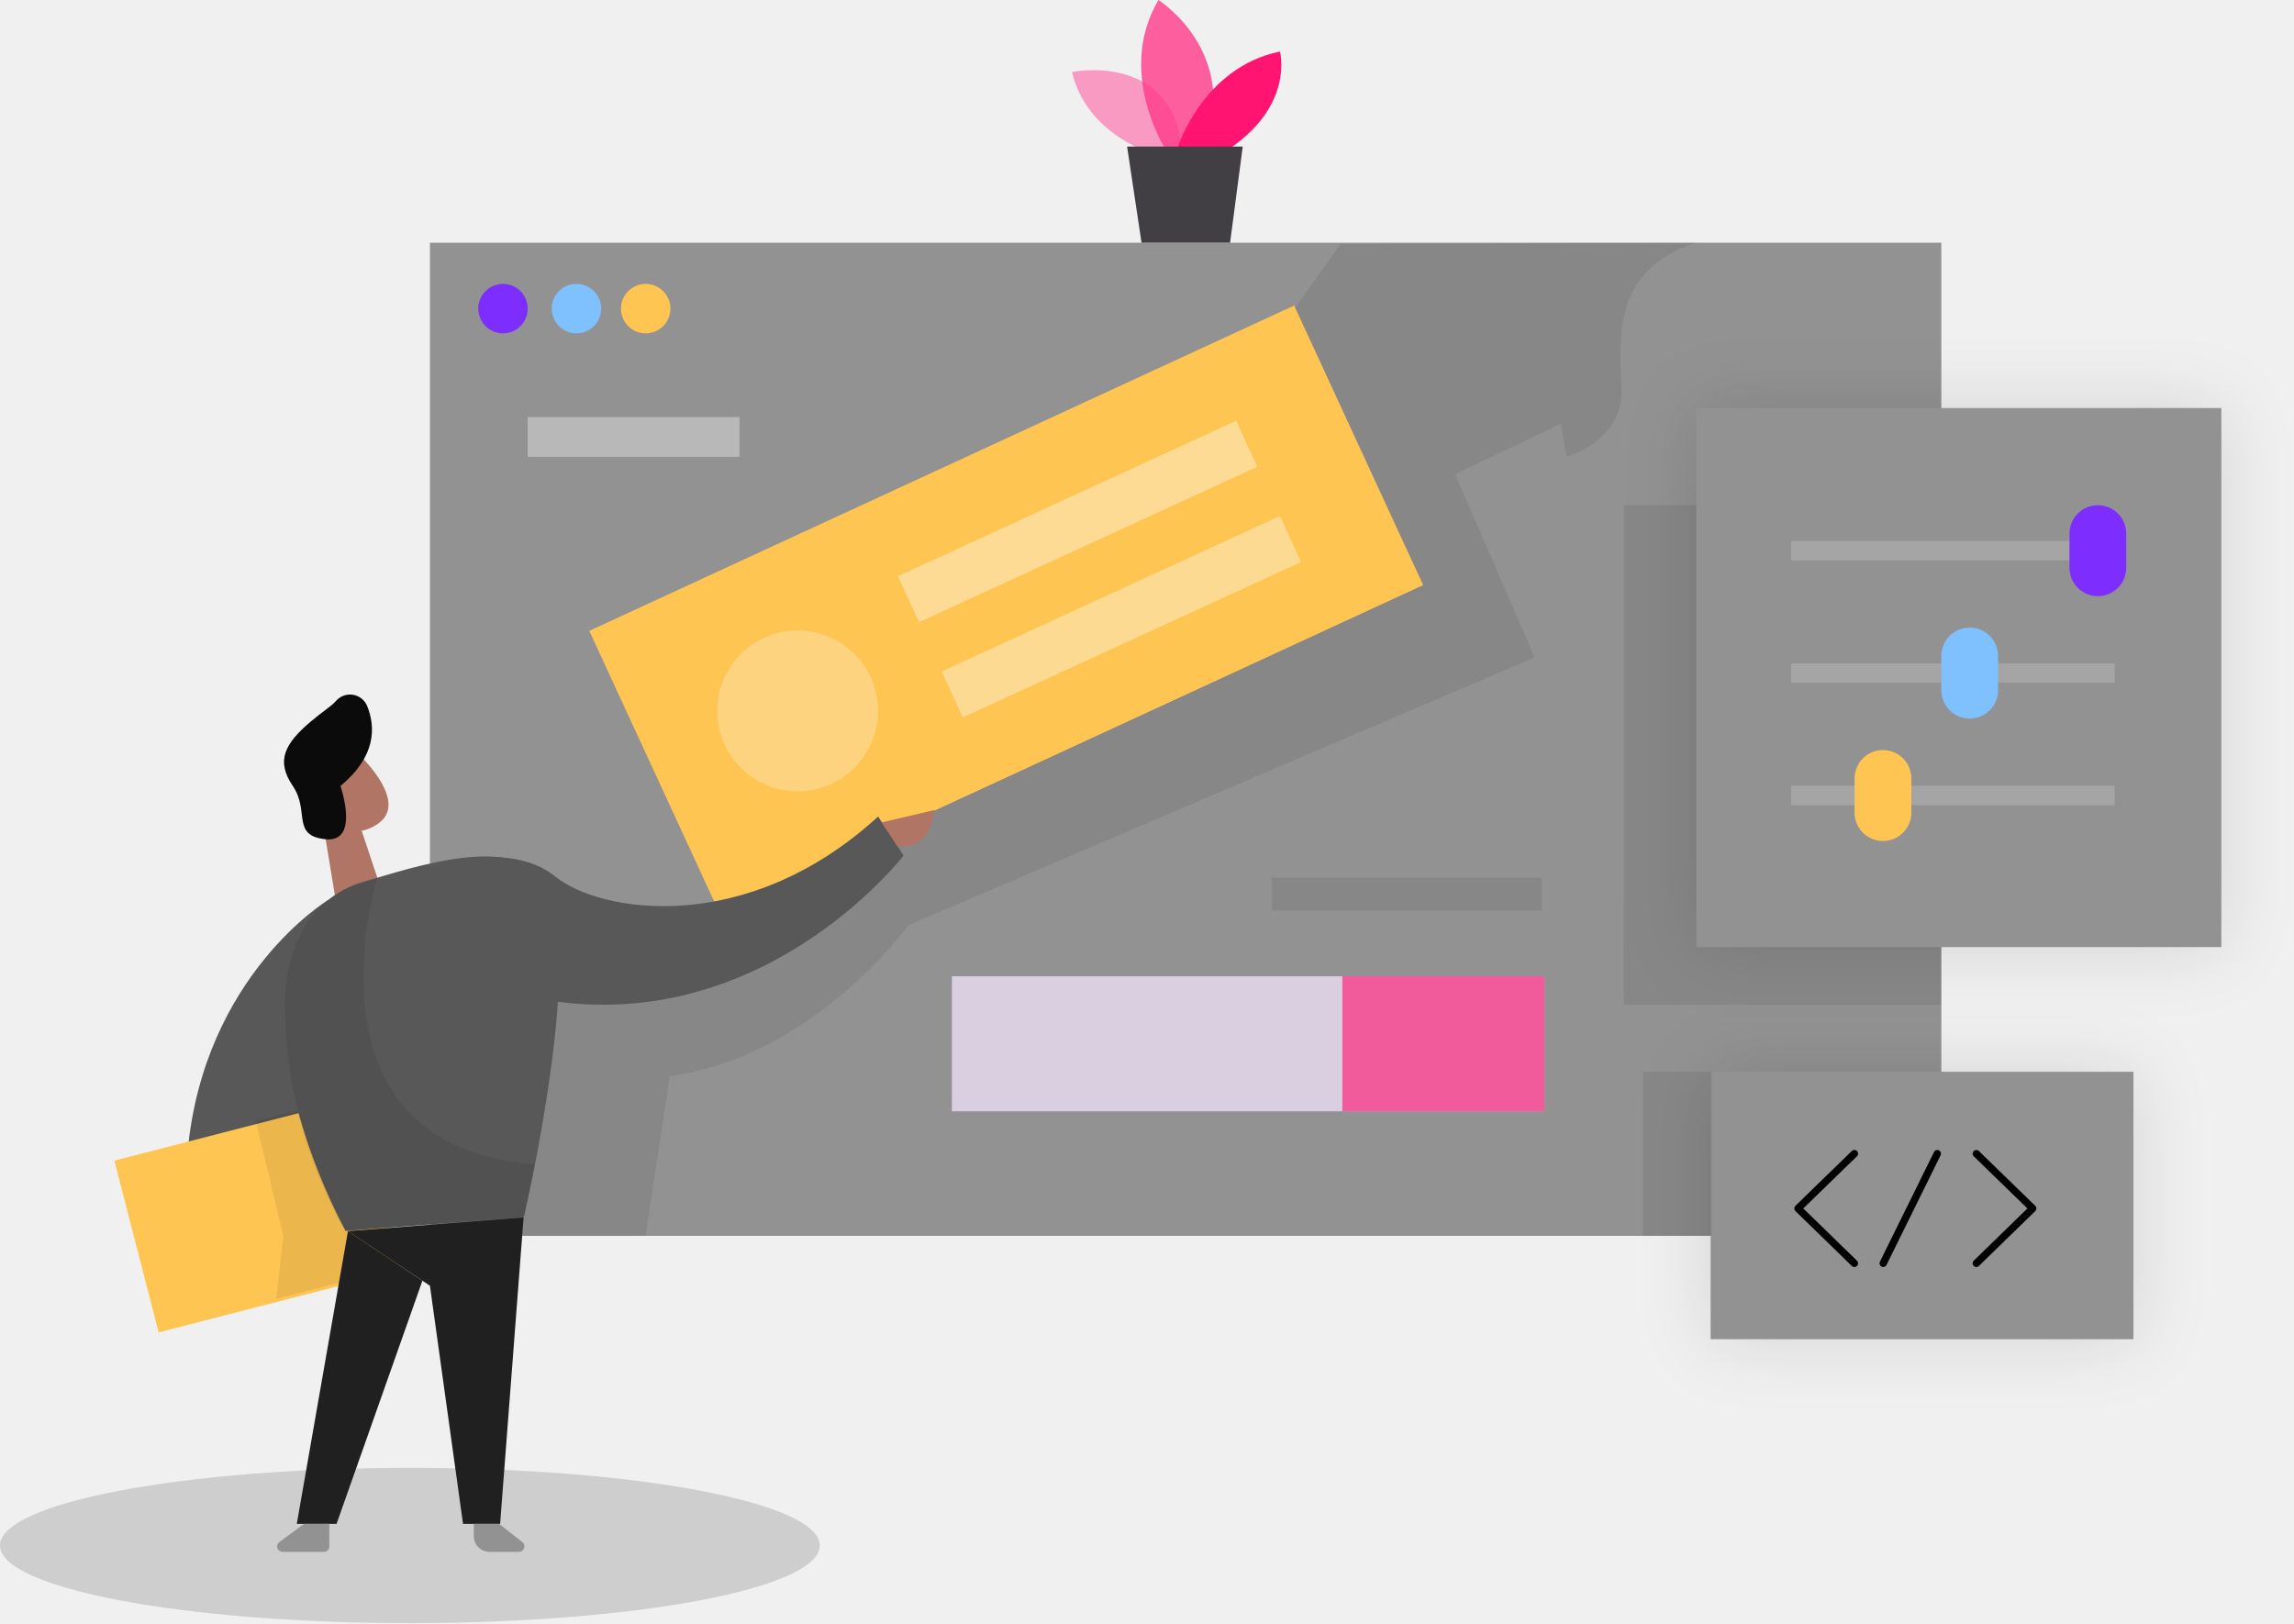
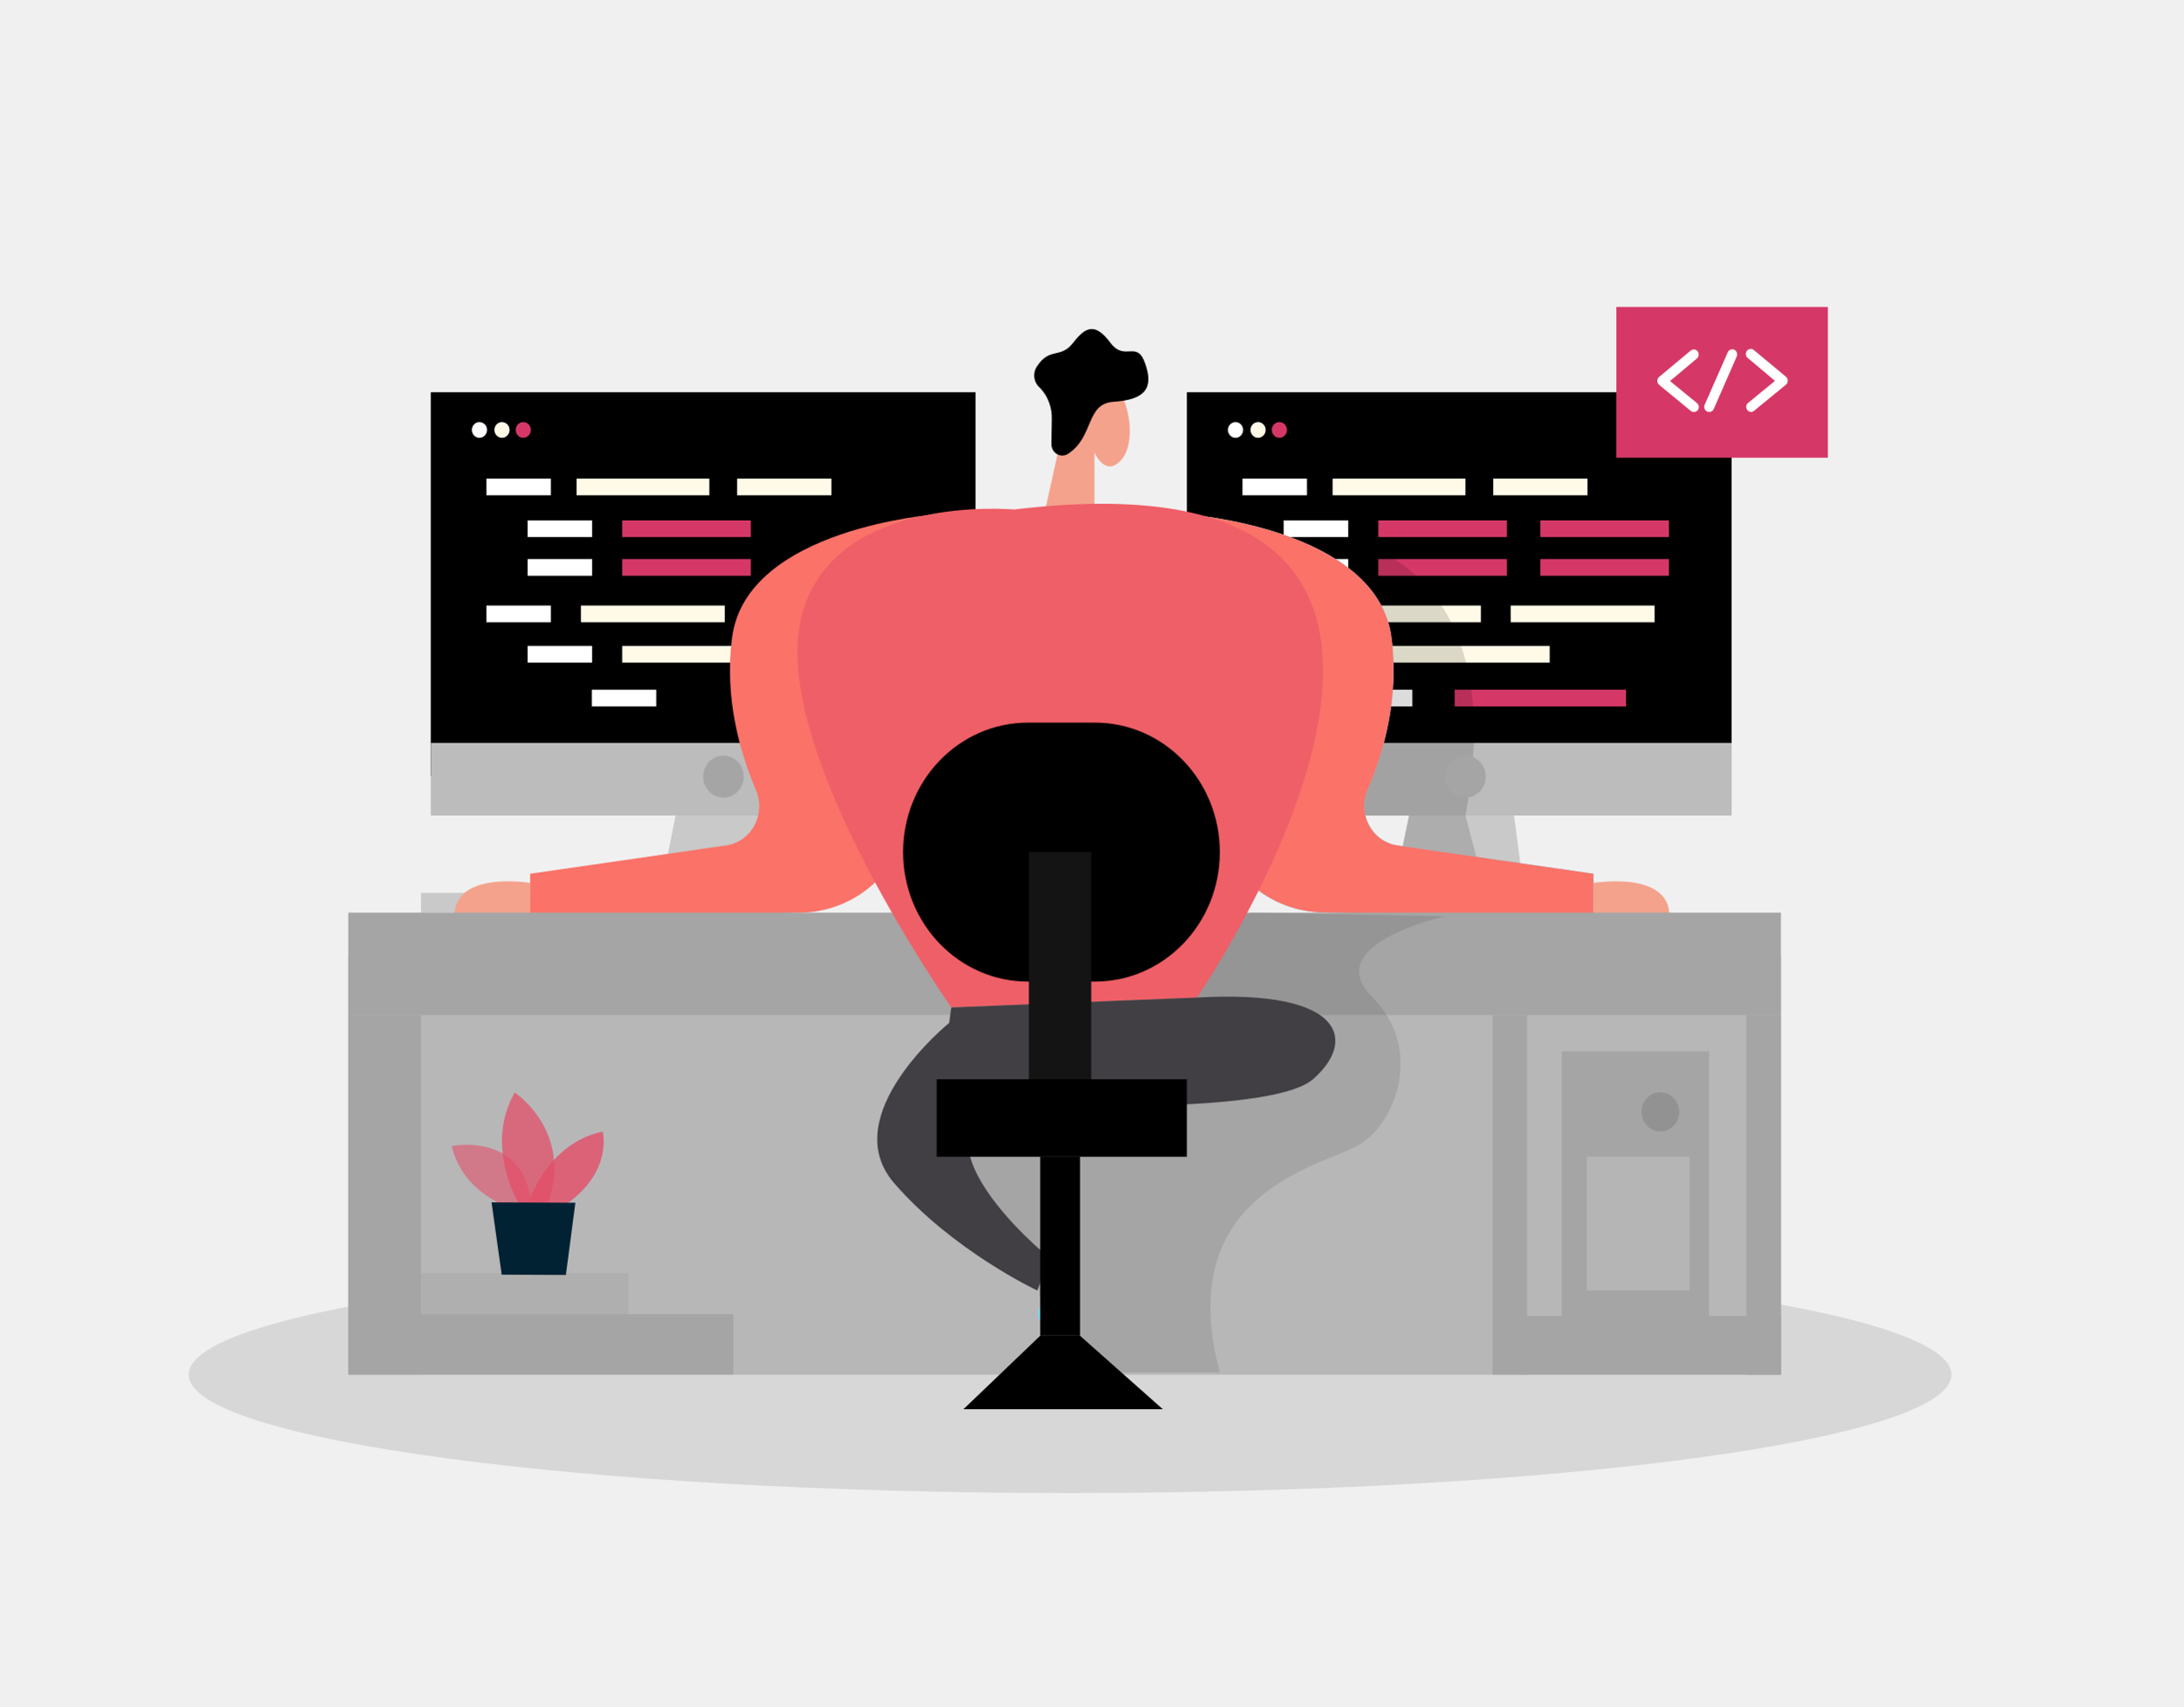
- <svg xmlns="http://www.w3.org/2000/svg" width="633" height="448" viewBox="0 0 633 448" fill="none">
-   <path opacity="0.45" d="M113.109 447.922C175.577 447.922 226.217 438.331 226.217 426.499C226.217 414.668 175.577 405.076 113.109 405.076C50.64 405.076 0 414.668 0 426.499C0 438.331 50.64 447.922 113.109 447.922Z" fill="#A3A3A3" />
-   <path d="M535.685 66.981H118.633V341.048H535.685V66.981Z" fill="#929292" />
-   <path d="M138.798 91.994C142.565 91.994 145.619 88.94 145.619 85.172C145.619 81.405 142.565 78.35 138.798 78.35C135.031 78.35 131.977 81.405 131.977 85.172C131.977 88.94 135.031 91.994 138.798 91.994Z" fill="#7D2EFF" />
-   <path d="M159.062 91.994C162.83 91.994 165.884 88.94 165.884 85.172C165.884 81.405 162.83 78.35 159.062 78.35C155.295 78.35 152.241 81.405 152.241 85.172C152.241 88.94 155.295 91.994 159.062 91.994Z" fill="#7FC1FF" />
-   <path d="M178.17 91.994C181.937 91.994 184.991 88.94 184.991 85.172C184.991 81.405 181.937 78.35 178.17 78.35C174.403 78.35 171.349 81.405 171.349 85.172C171.349 88.94 174.403 91.994 178.17 91.994Z" fill="#FFC553" />
-   <path opacity="0.08" d="M468.091 66.981L369.861 67.38L354.145 89.501L206.052 225.517L218.219 249.153L176.633 265.55H136.105L130.74 341.048H178.129L184.831 296.965C224.502 291.68 250.65 255.317 250.65 255.317L423.454 181.415L401.514 130.87L430.694 116.907L432.309 126.063C432.309 126.063 448.086 121.714 447.428 107.014C446.769 92.313 445.393 74.062 468.091 66.981Z" fill="black" />
-   <g filter="url(#filter0_d)">
-     <path d="M588.699 295.769H472.02V369.572H588.699V295.769Z" fill="#929292" />
-   </g>
-   <path opacity="0.08" d="M472.319 295.769H453.352V341.048H472.319V295.769Z" fill="black" />
-   <path d="M99.805 229.267L104.692 243.927L93.104 251.288L88.915 225.876L99.805 229.267Z" fill="#B17565" />
-   <path d="M84.947 211.714C85.554 210.32 86.5 209.099 87.698 208.163C88.897 207.228 90.31 206.606 91.809 206.354C93.309 206.102 94.847 206.229 96.285 206.723C97.724 207.216 99.016 208.061 100.045 209.18C104.971 214.446 110.915 222.844 104.194 227.392C93.882 234.373 84.428 221.408 84.428 221.408C83.634 218.196 83.815 214.822 84.947 211.714Z" fill="#B17565" />
-   <path d="M92.485 220.71C92.485 220.71 89.833 218.495 88.636 221.627C87.439 224.759 92.106 226.295 93.503 224.699C94.899 223.103 92.485 220.71 92.485 220.71Z" fill="#F4A28C" />
-   <path d="M357.103 84.32L162.608 174.095L198.21 251.238L392.705 161.464L357.103 84.32Z" fill="#FFC553" />
-   <path opacity="0.58" d="M341.105 116.116L247.77 159.009L253.6 171.696L346.934 128.804L341.105 116.116Z" fill="#FBEAC4" />
-   <path opacity="0.58" d="M353.173 142.406L259.838 185.299L265.668 197.986L359.002 155.093L353.173 142.406Z" fill="#FBE8BD" />
-   <path d="M220.094 218.356C232.343 218.356 242.273 208.425 242.273 196.175C242.273 183.925 232.343 173.994 220.094 173.994C207.845 173.994 197.915 183.925 197.915 196.175C197.915 208.425 207.845 218.356 220.094 218.356Z" fill="#FED380" />
-   <path d="M511.691 318.368L496.134 333.488L511.691 348.627" stroke="black" stroke-width="2.03" stroke-linecap="round" stroke-linejoin="round" />
-   <path d="M545.338 318.368L560.895 333.488L545.338 348.627" stroke="black" stroke-width="2.03" stroke-linecap="round" stroke-linejoin="round" />
-   <path opacity="0.7" d="M319.102 42.806C319.102 42.806 299.935 37.659 295.806 19.867C295.806 19.867 325.424 13.743 326.402 44.341L319.102 42.806Z" fill="#FB75AD" />
-   <path opacity="0.8" d="M321.435 40.891C321.435 40.891 307.972 19.807 319.66 0C319.66 0 342.258 14.222 332.365 40.891H321.435Z" fill="#FF3A89" />
-   <path d="M324.885 40.891C324.885 40.891 331.846 18.55 353.187 14.222C353.187 14.222 357.176 28.703 339.465 40.891H324.885Z" fill="#FF1472" />
-   <path d="M534.568 318.368L519.649 348.627" stroke="black" stroke-width="2.03" stroke-linecap="round" stroke-linejoin="round" />
-   <path opacity="0.63" d="M204.058 115.092H145.599V126.063H204.058V115.092Z" fill="#CECECE" />
-   <path d="M90.511 248.396C90.511 248.396 56.265 269.14 51.778 317.81C51.403 321.838 52.488 325.866 54.835 329.162C57.181 332.457 60.634 334.799 64.562 335.762L104.692 345.635L90.511 248.396Z" fill="#585858" />
-   <path opacity="0.2" d="M90.511 248.396C90.511 248.396 56.265 269.14 51.778 317.81C51.403 321.838 52.488 325.866 54.835 329.162C57.181 332.457 60.634 334.799 64.562 335.762L104.692 345.635L90.511 248.396Z" fill="#585858" />
-   <path d="M311.004 40.452L314.993 66.981H339.425L342.916 40.452H311.004Z" fill="#413F44" />
-   <path d="M93.942 216.9C93.942 216.9 99.406 232.578 89.853 231.601C80.299 230.623 85.545 223.881 80.798 216.9C76.051 209.919 78.564 205.211 85.784 199.088C89.115 196.275 91.349 194.979 92.665 193.483C93.225 192.82 93.944 192.31 94.754 192C95.565 191.691 96.441 191.593 97.299 191.714C98.159 191.836 98.972 192.174 99.665 192.696C100.358 193.218 100.907 193.907 101.261 194.699C103.735 200.723 103.754 208.782 93.942 216.9Z" fill="#0B0B0B" />
-   <path opacity="0.08" d="M535.685 139.427H448.046V277.238H535.685V139.427Z" fill="black" />
-   <path d="M97.685 303.244L31.558 320.288L43.775 367.691L109.902 350.647L97.685 303.244Z" fill="#FFC553" />
-   <path opacity="0.08" d="M70.606 309.432L78.185 341.048L76.21 358.461L93.942 353.873L99.227 339.751L82.194 306.42L70.606 309.432Z" fill="black" />
-   <path d="M82.593 258.588C84.22 254.978 86.607 251.762 89.592 249.159C92.576 246.557 96.087 244.629 99.885 243.509C114.525 239.1 142.328 229.885 150.546 243.509C161.795 262.259 144.562 335.882 144.562 335.882L95.358 339.691C95.358 339.691 68.212 290.942 82.593 258.588Z" fill="#585858" />
-   <path d="M144.482 335.941L138 420.535H127.768L118.634 354.811L96.016 339.751L144.482 335.941Z" fill="#202020" />
-   <path d="M96.016 339.751L81.895 420.535H92.865L116.559 353.435L96.016 339.751Z" fill="#202020" />
-   <path d="M121.166 254.778C120.503 252.702 120.335 250.5 120.675 248.347C121.016 246.194 121.855 244.151 123.127 242.381C124.399 240.611 126.067 239.163 127.999 238.154C129.93 237.144 132.071 236.601 134.25 236.567C140.513 236.368 147.713 237.445 153.238 241.913C165.544 251.886 205.893 258.668 242.313 225.337L249.313 236.088C249.313 236.088 207.947 289.944 143.166 274.466C138.241 273.35 133.672 271.021 129.876 267.691C126.079 264.361 123.175 260.135 121.426 255.397C121.326 255.197 121.246 254.978 121.166 254.778Z" fill="#585858" />
-   <path opacity="0.2" d="M121.166 254.778C120.503 252.702 120.335 250.5 120.675 248.347C121.016 246.194 121.855 244.151 123.127 242.381C124.399 240.611 126.067 239.163 127.999 238.154C129.93 237.144 132.071 236.601 134.25 236.567C140.513 236.368 147.713 237.445 153.238 241.913C165.544 251.886 205.893 258.668 242.313 225.337L249.313 236.088C249.313 236.088 207.947 289.944 143.166 274.466C138.241 273.35 133.672 271.021 129.876 267.691C126.079 264.361 123.175 260.135 121.426 255.397C121.326 255.197 121.246 254.978 121.166 254.778Z" fill="#585858" />
-   <path opacity="0.08" d="M104.133 242.212C104.133 242.212 81.117 316.354 147.574 321.261L144.482 335.941L95.278 339.751C83.963 319.817 78.224 297.204 78.664 274.286C78.664 274.286 79.082 255.377 92.406 247.019C95.93 244.603 99.927 242.964 104.133 242.212Z" fill="black" />
-   <path d="M83.889 420.535L77.088 425.542C76.829 425.726 76.637 425.988 76.537 426.29C76.438 426.592 76.437 426.917 76.535 427.219C76.632 427.521 76.824 427.784 77.081 427.97C77.338 428.156 77.648 428.256 77.965 428.254H89.374C89.769 428.249 90.147 428.09 90.426 427.811C90.705 427.531 90.865 427.154 90.87 426.758V420.535H83.889Z" fill="#929292" />
-   <path d="M137.721 420.535L144.123 425.542C144.373 425.736 144.556 426.004 144.646 426.307C144.736 426.61 144.729 426.935 144.625 427.234C144.522 427.533 144.327 427.792 144.069 427.975C143.811 428.158 143.502 428.256 143.185 428.254H135.068C133.918 428.249 132.817 427.789 132.006 426.974C131.195 426.159 130.74 425.056 130.74 423.906V420.535H137.721Z" fill="#929292" />
-   <g filter="url(#filter1_d)">
-     <path d="M612.952 112.599H468.091V261.361H612.952V112.599Z" fill="#929292" />
-   </g>
-   <path d="M583.513 149.301H494.259V154.646H583.513V149.301Z" fill="#A5A5A5" />
-   <path d="M583.513 183.07H494.259V188.416H583.513V183.07Z" fill="#A5A5A5" />
-   <path d="M583.513 216.84H494.259V222.186H583.513V216.84Z" fill="#A5A5A5" />
-   <path d="M578.886 139.427H578.866C574.548 139.427 571.047 142.928 571.047 147.246V156.701C571.047 161.019 574.548 164.52 578.866 164.52H578.886C583.204 164.52 586.704 161.019 586.704 156.701V147.246C586.704 142.928 583.204 139.427 578.886 139.427Z" fill="#7D2EFF" />
-   <path d="M543.523 173.197H543.503C539.185 173.197 535.685 176.697 535.685 181.016V190.47C535.685 194.789 539.185 198.289 543.503 198.289H543.523C547.841 198.289 551.341 194.789 551.341 190.47V181.016C551.341 176.697 547.841 173.197 543.523 173.197Z" fill="#7FC1FF" />
-   <path d="M519.59 206.986H519.57C515.252 206.986 511.751 210.487 511.751 214.805V224.26C511.751 228.578 515.252 232.079 519.57 232.079H519.59C523.908 232.079 527.408 228.578 527.408 224.26V214.805C527.408 210.487 523.908 206.986 519.59 206.986Z" fill="#FFC553" />
-   <path d="M426.147 269.419H262.657V306.68H426.147V269.419Z" fill="#F5E6FF" fill-opacity="0.72" />
-   <path d="M426.146 269.419H370.4V306.68H426.146V269.419Z" fill="#FF1472" fill-opacity="0.62" />
-   <path d="M247.479 233.316C247.479 233.316 256.015 236.108 257.83 223.542L243.33 226.953L247.479 233.316Z" fill="#B17565" />
-   <path opacity="0.08" d="M425.449 242.212H350.994V251.268H425.449V242.212Z" fill="black" />
-   <defs>
-     <filter id="filter0_d" x="452.02" y="275.769" width="156.679" height="113.803" filterUnits="userSpaceOnUse" color-interpolation-filters="sRGB">
-       <feFlood flood-opacity="0" result="BackgroundImageFix" />
-       <feColorMatrix in="SourceAlpha" type="matrix" values="0 0 0 0 0 0 0 0 0 0 0 0 0 0 0 0 0 0 127 0" />
-       <feOffset />
-       <feGaussianBlur stdDeviation="10" />
-       <feColorMatrix type="matrix" values="0 0 0 0 0 0 0 0 0 0 0 0 0 0 0 0 0 0 0.12 0" />
-       <feBlend mode="normal" in2="BackgroundImageFix" result="effect1_dropShadow" />
-       <feBlend mode="normal" in="SourceGraphic" in2="effect1_dropShadow" result="shape" />
-     </filter>
-     <filter id="filter1_d" x="448.091" y="92.599" width="184.861" height="188.762" filterUnits="userSpaceOnUse" color-interpolation-filters="sRGB">
-       <feFlood flood-opacity="0" result="BackgroundImageFix" />
-       <feColorMatrix in="SourceAlpha" type="matrix" values="0 0 0 0 0 0 0 0 0 0 0 0 0 0 0 0 0 0 127 0" />
-       <feOffset />
-       <feGaussianBlur stdDeviation="10" />
-       <feColorMatrix type="matrix" values="0 0 0 0 0 0 0 0 0 0 0 0 0 0 0 0 0 0 0.12 0" />
-       <feBlend mode="normal" in2="BackgroundImageFix" result="effect1_dropShadow" />
-       <feBlend mode="normal" in="SourceGraphic" in2="effect1_dropShadow" result="shape" />
-     </filter>
-   </defs>
+ <svg xmlns="http://www.w3.org/2000/svg" width="522" height="408" viewBox="0 0 522 408" fill="none">
+   <path d="M381.06 211.146C381.06 211.146 400.413 207.898 399.108 220.172H381.06V211.146Z" fill="#F4A28C" />
+   <path d="M338.099 188.816L332.253 218.251H365.087L360.611 184.417L338.099 188.816Z" fill="#C9C9C9" />
+   <path d="M414.05 93.798H283.798V185.541H414.05V93.798Z" fill="black" />
+   <path d="M370.542 154.454H329.565V158.447H370.542V154.454Z" fill="#FFFAE8" />
+   <path d="M388.799 164.929H347.822V168.922H388.799V164.929Z" fill="#D53867" />
+   <path d="M414.05 177.651H283.798V195.014H414.05V177.651Z" fill="#BCBCBC" />
+   <path d="M354.086 144.805H319.699V148.798H354.086V144.805Z" fill="#FFFAE8" />
+   <path d="M395.624 144.805H361.237V148.798H395.624V144.805Z" fill="#FFFAE8" />
+   <path d="M360.311 133.694H329.565V137.687H360.311V133.694Z" fill="#D53867" />
+   <path d="M399.056 133.694H368.31V137.687H399.056V133.694Z" fill="#D53867" />
+   <path d="M322.361 154.454H306.949V158.447H322.361V154.454Z" fill="white" />
+   <path d="M337.708 164.929H322.296V168.922H337.708V164.929Z" fill="white" />
+   <path d="M312.495 144.805H297.083V148.798H312.495V144.805Z" fill="white" />
+   <path opacity="0.14" d="M300.815 126.007C300.815 126.007 364.447 119.376 350.405 195.027L355.247 213.473L335.385 202.295L336.977 195.041H326.459L300.815 126.007Z" fill="black" />
+   <path d="M300.815 104.692C301.817 104.692 302.629 103.85 302.629 102.811C302.629 101.772 301.817 100.93 300.815 100.93C299.814 100.93 299.001 101.772 299.001 102.811C299.001 103.85 299.814 104.692 300.815 104.692Z" fill="#FFFAE8" />
+   <path d="M305.905 104.692C306.907 104.692 307.719 103.85 307.719 102.811C307.719 101.772 306.907 100.93 305.905 100.93C304.903 100.93 304.091 101.772 304.091 102.811C304.091 103.85 304.903 104.692 305.905 104.692Z" fill="#D53867" />
+   <path d="M312.495 114.45H297.083V118.442H312.495V114.45Z" fill="white" />
+   <path d="M322.361 124.438H306.949V128.43H322.361V124.438Z" fill="white" />
+   <path d="M360.311 124.438H329.565V128.43H360.311V124.438Z" fill="#D53867" />
+   <path d="M399.056 124.438H368.31V128.43H399.056V124.438Z" fill="#D53867" />
+   <path d="M322.361 133.694H306.949V137.687H322.361V133.694Z" fill="white" />
+   <path d="M350.405 114.45H318.655V118.442H350.405V114.45Z" fill="#FFFAE8" />
+   <path d="M379.585 114.45H357.048V118.442H379.585V114.45Z" fill="#FFFAE8" />
+   <path d="M350.406 190.737C353.079 190.737 355.247 188.489 355.247 185.716C355.247 182.944 353.079 180.696 350.406 180.696C347.732 180.696 345.564 182.944 345.564 185.716C345.564 188.489 347.732 190.737 350.406 190.737Z" fill="#A5A5A5" />
+   <path d="M166.14 213.514H100.668V218.251H166.14V213.514Z" fill="#C9C9C9" />
+   <path d="M126.768 211.146C126.768 211.146 107.415 207.898 108.72 220.172H126.768V211.146Z" fill="#F4A28C" />
+   <path d="M162.759 188.816L156.913 218.251H189.747L185.271 184.417L162.759 188.816Z" fill="#C9C9C9" />
+   <path d="M233.256 93.798H103.004V185.541H233.256V93.798Z" fill="black" />
+   <path d="M189.747 154.454H148.77V158.447H189.747V154.454Z" fill="#FFFAE8" />
+   <path d="M233.256 177.651H103.004V195.014H233.256V177.651Z" fill="#BCBCBC" />
+   <path d="M173.291 144.805H138.904V148.798H173.291V144.805Z" fill="#FFFAE8" />
+   <path d="M179.516 133.694H148.77V137.687H179.516V133.694Z" fill="#D53867" />
+   <path d="M141.566 154.454H126.154V158.447H141.566V154.454Z" fill="white" />
+   <path d="M156.913 164.929H141.501V168.922H156.913V164.929Z" fill="white" />
+   <path d="M131.701 144.805H116.289V148.798H131.701V144.805Z" fill="white" />
+   <path d="M114.631 104.692C115.633 104.692 116.445 103.85 116.445 102.811C116.445 101.772 115.633 100.93 114.631 100.93C113.629 100.93 112.817 101.772 112.817 102.811C112.817 103.85 113.629 104.692 114.631 104.692Z" fill="white" />
+   <path d="M120.021 104.692C121.023 104.692 121.835 103.85 121.835 102.811C121.835 101.772 121.023 100.93 120.021 100.93C119.019 100.93 118.207 101.772 118.207 102.811C118.207 103.85 119.019 104.692 120.021 104.692Z" fill="#FFFAE8" />
+   <path d="M125.11 104.692C126.112 104.692 126.924 103.85 126.924 102.811C126.924 101.772 126.112 100.93 125.11 100.93C124.109 100.93 123.296 101.772 123.296 102.811C123.296 103.85 124.109 104.692 125.11 104.692Z" fill="#D53867" />
+   <path d="M131.701 114.45H116.289V118.442H131.701V114.45Z" fill="white" />
+   <path d="M141.566 124.438H126.154V128.43H141.566V124.438Z" fill="white" />
+   <path d="M179.516 124.438H148.77V128.43H179.516V124.438Z" fill="#D53867" />
+   <path d="M141.566 133.694H126.154V137.687H141.566V133.694Z" fill="white" />
+   <path d="M169.611 114.45H137.86V118.442H169.611V114.45Z" fill="#FFFAE8" />
+   <path opacity="0.45" d="M255.858 357.048C372.257 357.048 466.616 344.367 466.616 328.723C466.616 313.08 372.257 300.398 255.858 300.398C139.46 300.398 45.101 313.08 45.101 328.723C45.101 344.367 139.46 357.048 255.858 357.048Z" fill="#ACACAC" fill-opacity="0.8" />
+   <path d="M223.964 122.989C223.964 122.989 178.537 126.224 175.053 152.384C173.121 166.919 176.958 180.06 180.755 188.924C181.334 190.271 181.602 191.739 181.537 193.212C181.473 194.684 181.077 196.121 180.383 197.408C179.689 198.694 178.714 199.795 177.537 200.622C176.36 201.45 175.014 201.981 173.604 202.173L126.768 208.94V220.24L191.939 218.237C198.551 218.035 204.861 215.322 209.672 210.615C214.483 205.908 217.46 199.533 218.039 192.7L223.964 122.989Z" fill="#FA7268" />
+   <path d="M283.798 122.989C283.798 122.989 329.225 126.224 332.71 152.384C334.641 166.919 330.804 180.06 327.007 188.924C326.428 190.271 326.16 191.739 326.225 193.212C326.29 194.684 326.685 196.121 327.379 197.408C328.074 198.694 329.048 199.795 330.225 200.622C331.402 201.45 332.749 201.981 334.158 202.173L380.995 208.94V220.24L315.81 218.169C309.199 217.964 302.891 215.251 298.08 210.544C293.27 205.837 290.292 199.464 289.71 192.632L283.798 122.989Z" fill="#68E1FD" />
+   <path d="M283.798 122.989C283.798 122.989 329.225 126.224 332.71 152.384C334.641 166.919 330.804 180.06 327.007 188.924C326.428 190.271 326.16 191.739 326.225 193.212C326.29 194.684 326.685 196.121 327.379 197.408C328.074 198.694 329.048 199.795 330.225 200.622C331.402 201.45 332.749 201.981 334.158 202.173L380.995 208.94V220.24L315.81 218.169C309.199 217.964 302.891 215.251 298.08 210.544C293.27 205.837 290.292 199.464 289.71 192.632L283.798 122.989Z" fill="#FA7268" />
+   <path d="M425.834 228.698H83.272V328.737H425.834V228.698Z" fill="#B7B7B7" />
+   <path d="M425.834 218.251H83.272V242.705H425.834V218.251Z" fill="#A5A5A5" />
+   <path d="M249.686 122.989L255.232 97.912C255.232 97.912 255.414 86.165 262.683 88.899C269.952 91.633 272.132 105.247 268.217 109.849C264.302 114.45 261.692 108.17 261.692 108.17V122.042L249.686 122.989Z" fill="#F4A28C" />
+   <path opacity="0.1" d="M345.564 219.09C345.564 219.09 315.458 225.735 328.038 238.334C340.618 250.934 333.675 268.649 324.958 273.764C316.241 278.88 280.131 285.051 291.668 328.209H250.965L247.963 305.202L221.863 276.62L233.269 249.052L265.359 203.811L287.1 222.5L299.002 218.251L345.564 219.09Z" fill="black" />
+   <path d="M242.443 121.839C242.443 121.839 197.159 117.657 191.248 149.366C185.336 181.075 227.475 240.919 227.475 240.919L286.2 238.551C286.2 238.551 377.432 105.653 242.443 121.839Z" fill="#EF5F67" />
+   <path d="M247.95 305.162C247.95 305.162 250.56 308.734 248.85 312.118C247.141 315.501 249.607 318.37 252.191 316.015C254.775 313.661 255.845 303.835 255.845 303.835L250.012 300.303L247.95 305.162Z" fill="#68E1FD" />
+   <path d="M227.475 240.919C227.475 240.919 223.56 262.234 232.368 263.249C241.177 264.264 303.491 267.147 313.931 258.093C324.371 249.039 321.761 236.521 286.2 238.551L227.475 240.919Z" fill="#413F44" />
+   <path d="M226.966 244.6C226.966 244.6 199.743 266.659 213.772 282.899C227.801 299.139 248.028 308.613 248.028 308.613L250.965 300.831C250.965 300.831 208.552 266.659 248.681 259.893L226.966 244.6Z" fill="#413F44" />
+   <path d="M261.809 172.806H245.797C229.307 172.806 215.938 186.669 215.938 203.77C215.938 220.871 229.307 234.734 245.797 234.734H261.809C278.3 234.734 291.668 220.871 291.668 203.77C291.668 186.669 278.3 172.806 261.809 172.806Z" fill="black" />
+   <path d="M260.922 203.77H246.019V265.793H260.922V203.77Z" fill="black" />
+   <path opacity="0.08" d="M260.922 203.77H246.019V265.793H260.922V203.77Z" fill="white" />
+   <path d="M283.798 258.093H223.964V276.62H283.798V258.093Z" fill="black" />
+   <path d="M251.395 106.127L251.487 100.186C251.526 98.818 251.298 97.457 250.819 96.183C250.339 94.909 249.616 93.748 248.694 92.769C248.314 92.463 247.997 92.081 247.76 91.647C247.522 91.213 247.37 90.734 247.312 90.239C247.254 89.743 247.291 89.24 247.42 88.76C247.55 88.279 247.77 87.83 248.067 87.437C251.069 82.985 253.601 85.868 256.628 81.929C259.656 77.991 261.94 77.22 265.476 81.929C269.013 86.639 271.792 81.144 273.815 86.91C275.838 92.675 274.063 95.557 266.233 96.085C259.578 96.532 261.639 104.354 255.467 108.468C255.068 108.749 254.601 108.909 254.119 108.931C253.638 108.953 253.159 108.837 252.738 108.594C252.316 108.352 251.967 107.993 251.73 107.557C251.493 107.122 251.377 106.627 251.395 106.127Z" fill="black" />
+   <path d="M258.233 276.606H248.733V319.412H258.233V276.606Z" fill="black" />
+   <path opacity="0.08" d="M258.233 276.606H248.733V319.412H258.233V276.606Z" fill="black" />
+   <path d="M248.733 319.412L230.359 337.006H278.043L258.22 319.412H248.733Z" fill="black" />
+   <path d="M408.648 251.407H373.413V314.676H408.648V251.407Z" fill="#A5A5A5" />
+   <path d="M365.152 242.705H356.891V328.737H365.152V242.705Z" fill="#A5A5A5" />
+   <path d="M425.835 242.705H417.574V328.737H425.835V242.705Z" fill="#A5A5A5" />
+   <path d="M425.848 314.676H364.343V328.723H425.848V314.676Z" fill="#A5A5A5" />
+   <path d="M100.668 242.705H83.272V328.737H100.668V242.705Z" fill="#A5A5A5" />
+   <path opacity="0.42" d="M150.258 304.404H100.668V314.676H150.258V304.404Z" fill="#A5A5A5" />
+   <path d="M175.366 314.27H100.668V328.723H175.366V314.27Z" fill="#A5A5A5" />
+   <path d="M198.791 114.45H176.253V118.442H198.791V114.45Z" fill="#FFFAE8" />
+   <path d="M172.978 190.737C175.652 190.737 177.819 188.489 177.819 185.716C177.819 182.944 175.652 180.696 172.978 180.696C170.304 180.696 168.136 182.944 168.136 185.716C168.136 188.489 170.304 190.737 172.978 190.737Z" fill="#A5A5A5" />
+   <path d="M295.426 104.692C296.428 104.692 297.24 103.85 297.24 102.811C297.24 101.772 296.428 100.93 295.426 100.93C294.424 100.93 293.612 101.772 293.612 102.811C293.612 103.85 294.424 104.692 295.426 104.692Z" fill="white" />
+   <path d="M437.058 73.403H386.489V109.456H437.058V73.403Z" fill="#D53867" />
+   <path d="M404.981 98.508C404.72 98.509 404.467 98.418 404.263 98.251L396.72 92.039C396.583 91.925 396.472 91.781 396.396 91.617C396.319 91.453 396.278 91.273 396.276 91.091C396.276 90.908 396.314 90.727 396.388 90.561C396.463 90.395 396.571 90.248 396.707 90.13L404.289 83.811C404.532 83.619 404.838 83.534 405.141 83.573C405.444 83.611 405.72 83.77 405.912 84.016C406.104 84.263 406.195 84.577 406.168 84.892C406.14 85.207 405.995 85.499 405.764 85.705L399.317 91.118L405.751 96.383C405.873 96.481 405.974 96.603 406.05 96.742C406.126 96.881 406.175 97.034 406.193 97.193C406.211 97.352 406.199 97.513 406.157 97.666C406.114 97.82 406.043 97.963 405.946 98.088C405.829 98.232 405.68 98.346 405.512 98.419C405.344 98.492 405.162 98.522 404.981 98.508V98.508Z" fill="white" />
+   <path d="M418.709 98.508C418.533 98.509 418.359 98.468 418.201 98.388C418.042 98.308 417.904 98.192 417.796 98.047C417.699 97.923 417.628 97.779 417.586 97.626C417.543 97.472 417.531 97.311 417.549 97.152C417.567 96.994 417.616 96.84 417.692 96.701C417.768 96.562 417.87 96.44 417.991 96.342L424.412 91.078L417.978 85.665C417.842 85.571 417.727 85.449 417.639 85.307C417.551 85.165 417.492 85.005 417.467 84.838C417.442 84.671 417.451 84.5 417.493 84.337C417.534 84.173 417.609 84.021 417.71 83.889C417.812 83.757 417.94 83.648 418.084 83.57C418.229 83.492 418.387 83.445 418.55 83.434C418.713 83.423 418.876 83.447 419.029 83.505C419.182 83.563 419.322 83.653 419.44 83.77L427.035 90.09C427.171 90.207 427.279 90.354 427.354 90.52C427.428 90.687 427.466 90.868 427.466 91.051C427.464 91.233 427.423 91.412 427.346 91.576C427.27 91.74 427.159 91.884 427.022 91.998L419.44 98.21C419.236 98.393 418.978 98.498 418.709 98.508V98.508Z" fill="white" />
+   <path d="M408.674 98.508C408.503 98.511 408.333 98.474 408.178 98.399C407.896 98.264 407.678 98.019 407.57 97.717C407.463 97.415 407.475 97.082 407.604 96.789L413.124 84.243C413.188 84.098 413.279 83.967 413.392 83.858C413.506 83.748 413.638 83.663 413.783 83.608C413.928 83.552 414.082 83.526 414.236 83.532C414.391 83.537 414.543 83.575 414.683 83.641C414.824 83.708 414.95 83.803 415.055 83.92C415.161 84.037 415.243 84.175 415.297 84.325C415.35 84.475 415.375 84.635 415.37 84.795C415.364 84.955 415.328 85.113 415.264 85.258L409.77 97.804C409.676 98.022 409.521 98.205 409.326 98.33C409.131 98.456 408.903 98.518 408.674 98.508V98.508Z" fill="white" />
+   <path opacity="0.58" d="M122.67 289.084C122.67 289.084 110.651 285.674 108.028 274.076C108.028 274.076 126.663 270.178 127.185 290.113L122.67 289.084Z" fill="#E34C67" />
+   <path opacity="0.73" d="M124.079 287.907C124.079 287.907 115.675 274.13 123.074 261.26C123.074 261.26 137.234 270.584 130.904 287.934L124.079 287.907Z" fill="#E34C67" />
+   <path opacity="0.8" d="M126.246 287.907C126.246 287.907 130.683 273.372 144.098 270.611C144.098 270.611 146.604 280.084 135.407 287.947L126.246 287.907Z" fill="#E34C67" />
+   <path d="M117.528 287.528L119.956 304.823L135.302 304.891L137.573 287.622L117.528 287.528Z" fill="#002233" />
+   <path d="M396.994 270.57C399.488 270.57 401.509 268.474 401.509 265.888C401.509 263.302 399.488 261.205 396.994 261.205C394.5 261.205 392.479 263.302 392.479 265.888C392.479 268.474 394.5 270.57 396.994 270.57Z" fill="#929292" />
+   <path opacity="0.18" d="M404.002 276.606H379.429V308.586H404.002V276.606Z" fill="white" />
</svg>
